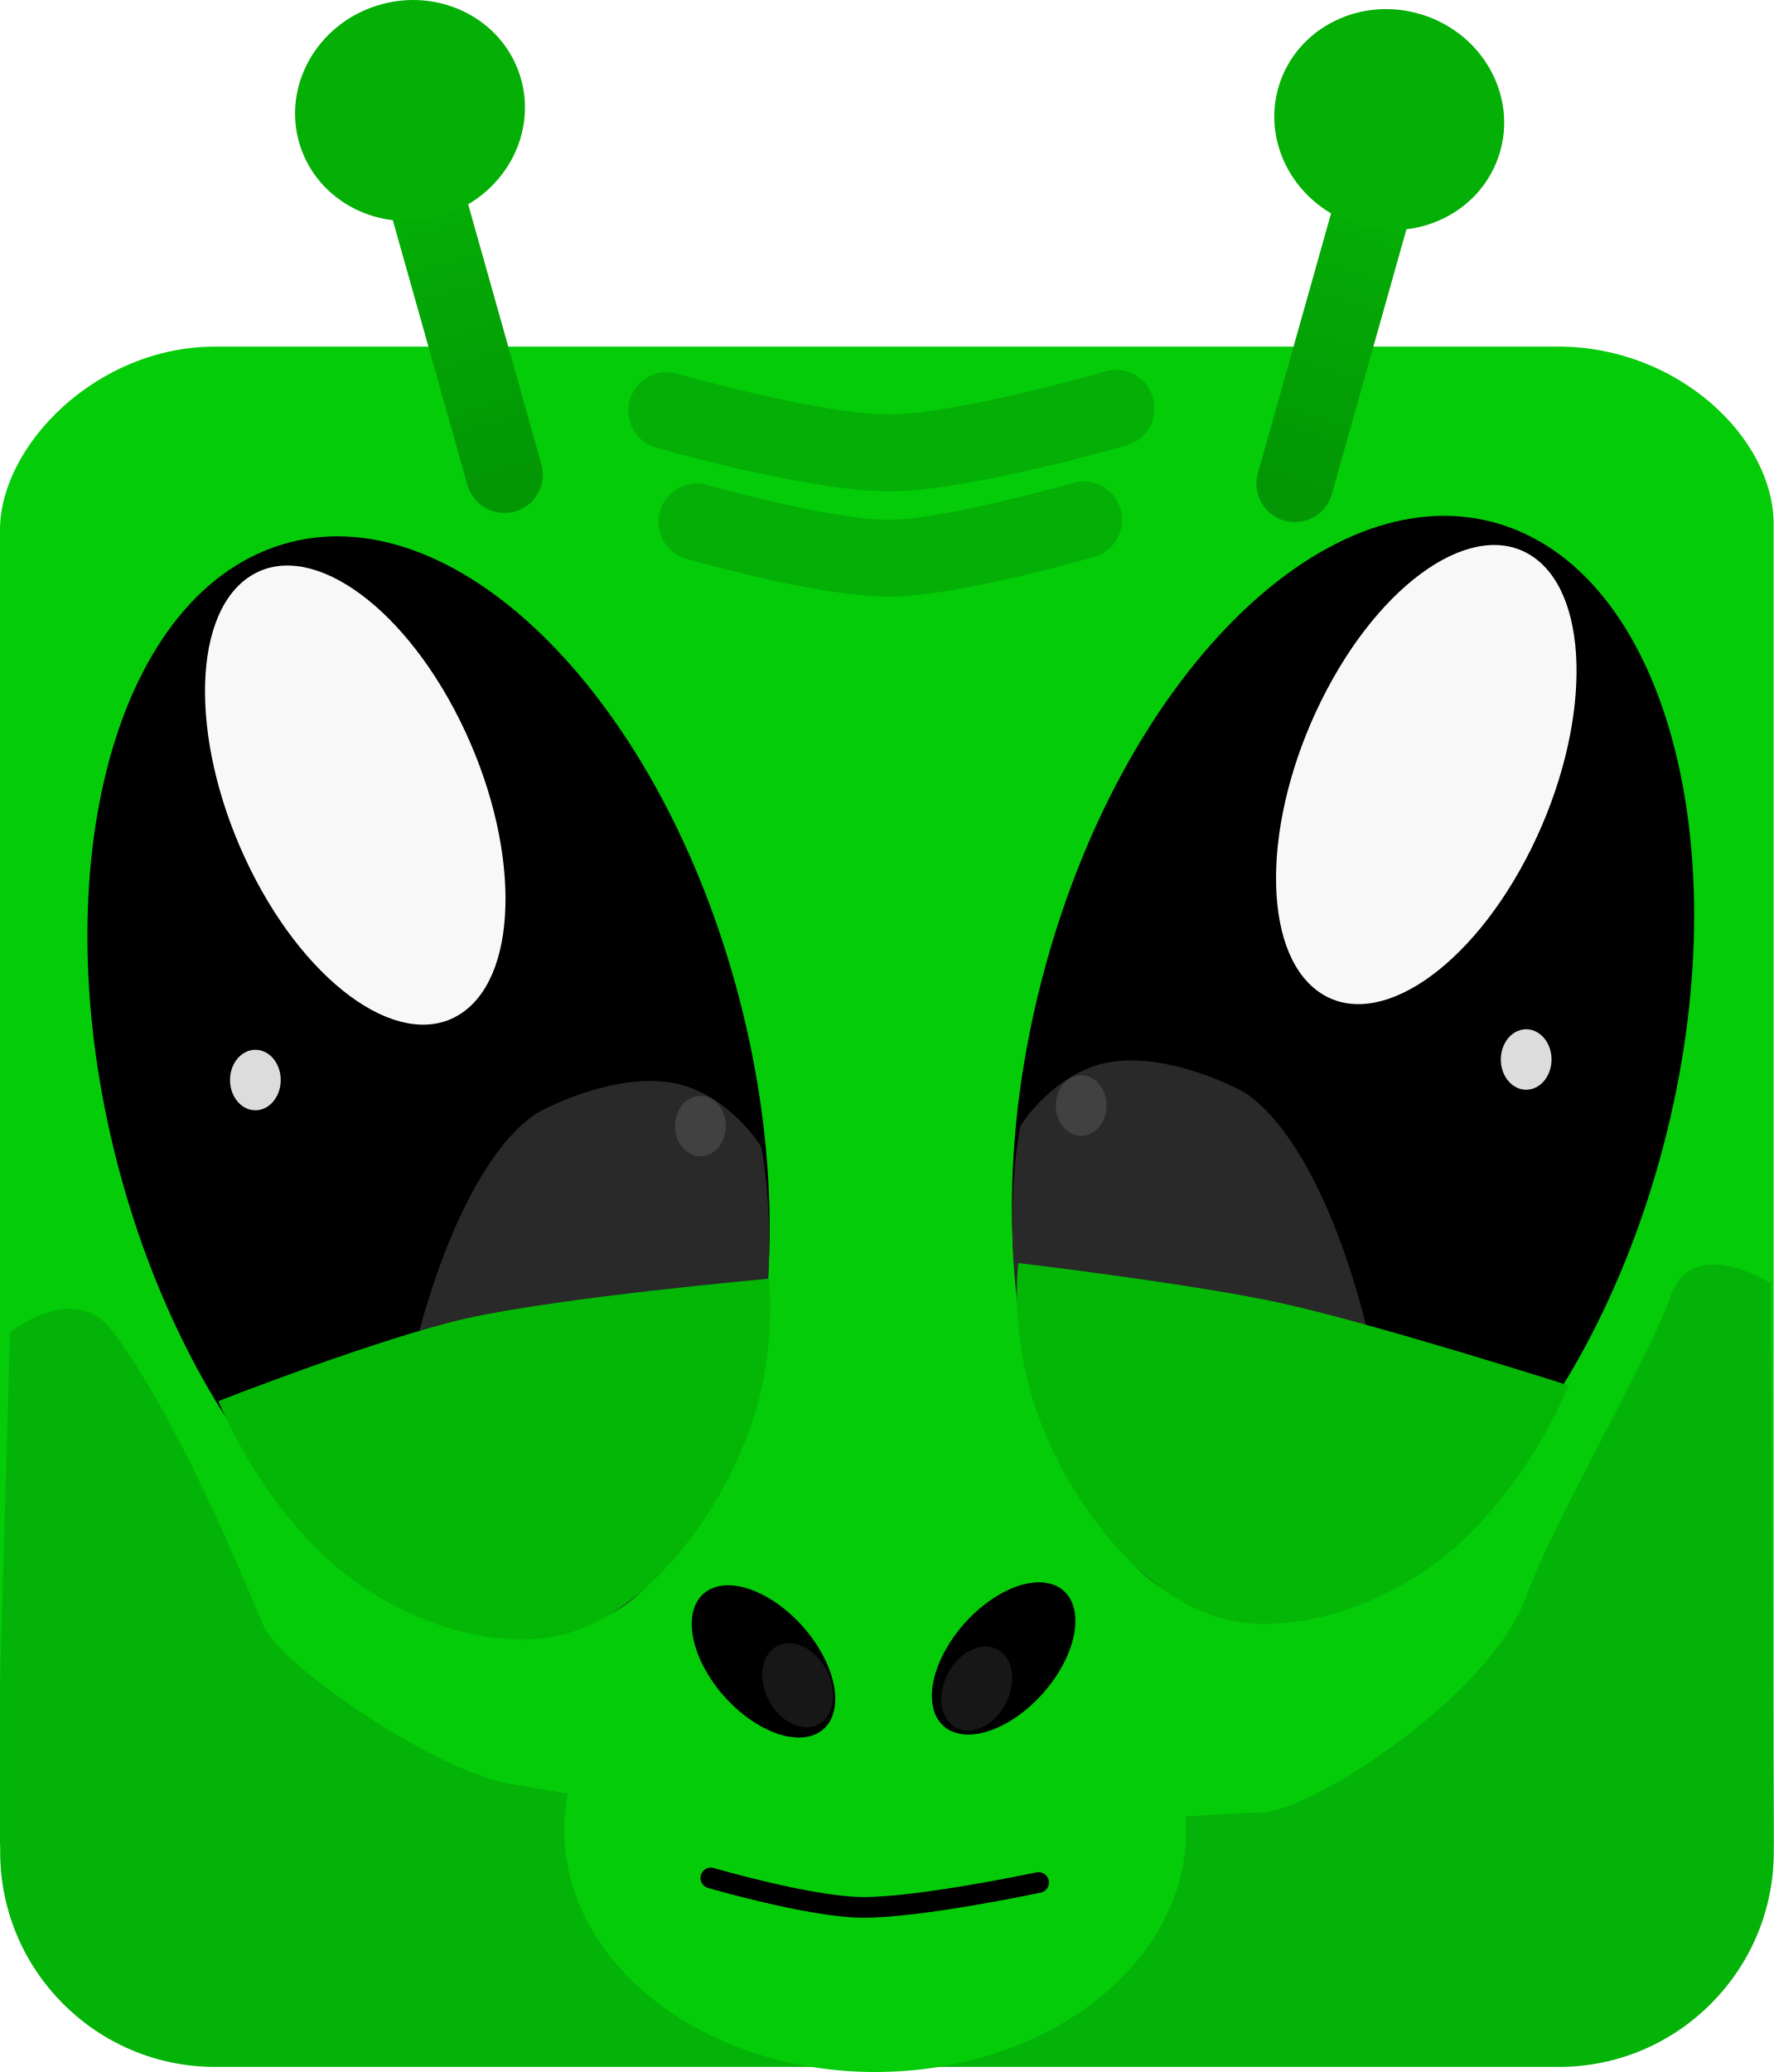
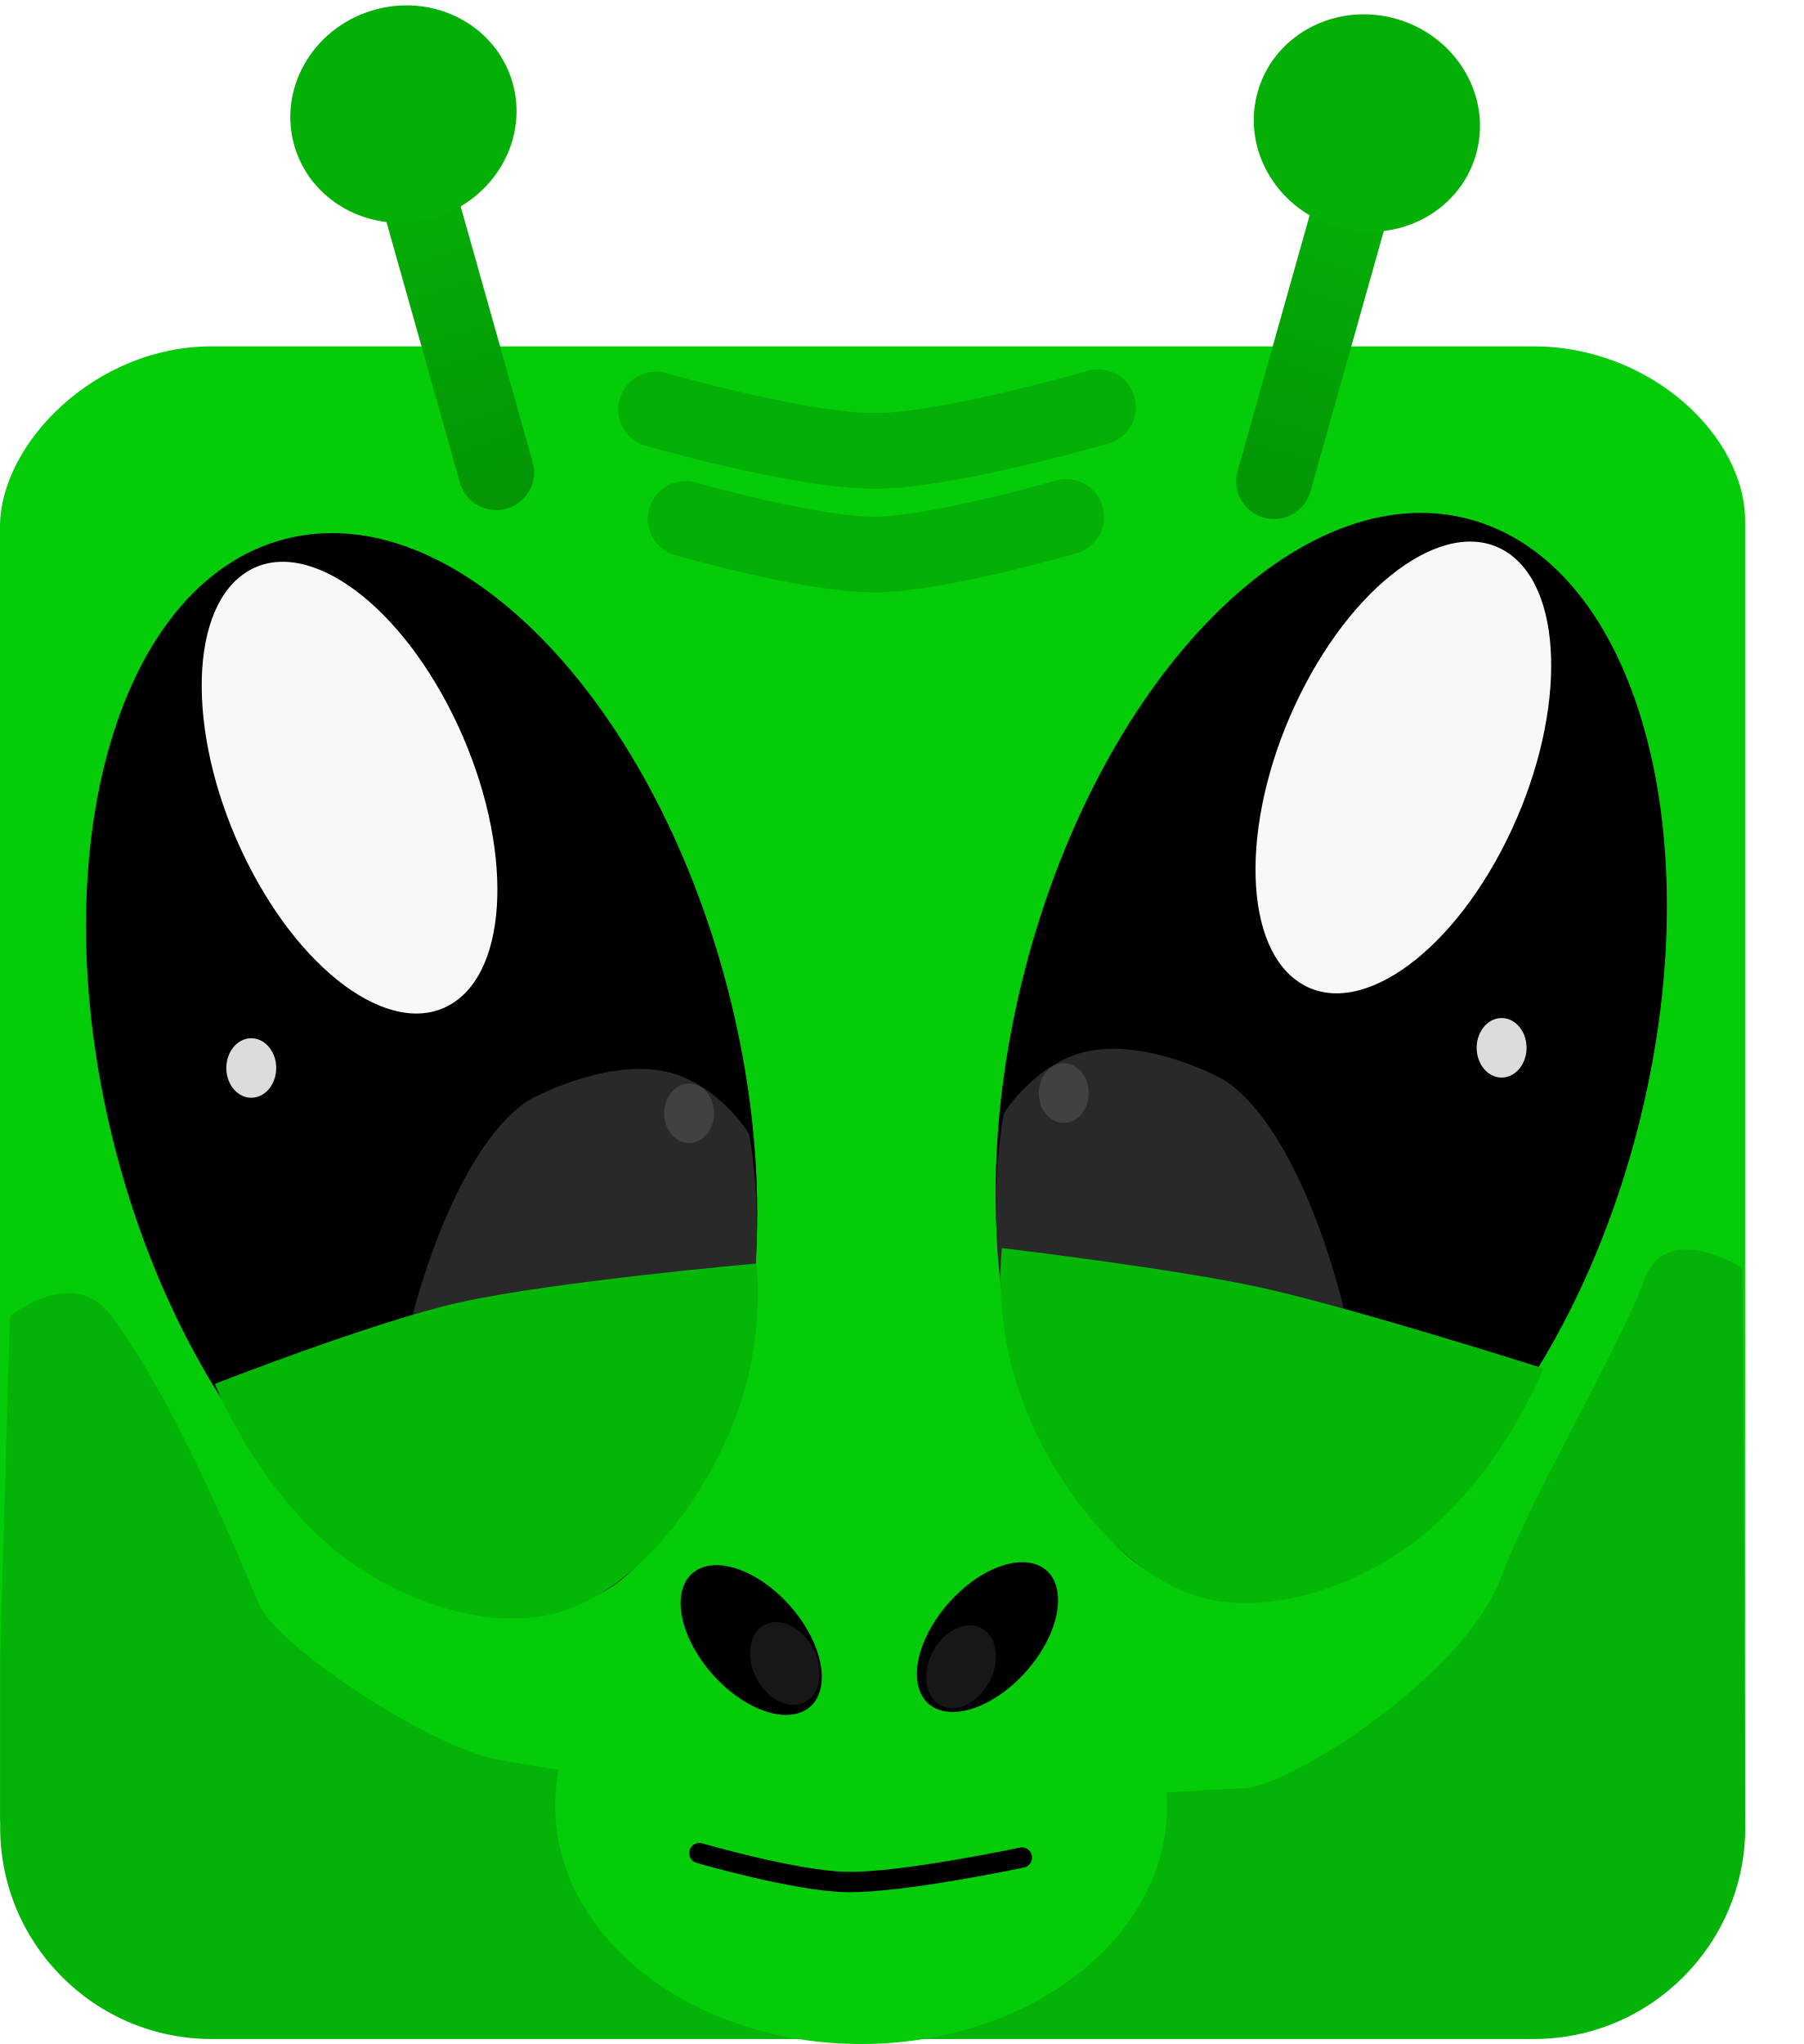
- <svg xmlns="http://www.w3.org/2000/svg" version="1.1" width="300.027" height="350.378" viewBox="0,0,300.027,350.378">
+ <svg xmlns="http://www.w3.org/2000/svg" version="1.1" width="310.041" height="351.299" viewBox="0,-0.921,310.041,351.299">
  <defs>
    <linearGradient x1="1594.711" y1="6407.204" x2="777.832" y2="8272.719" gradientUnits="userSpaceOnUse" id="color-1">
      <stop offset="0" stop-color="#fabc2e" stop-opacity="0.1" />
      <stop offset="1" stop-color="#f27ba5" />
    </linearGradient>
    <linearGradient x1="161.003" y1="36.723" x2="175.925" y2="84.869" gradientUnits="userSpaceOnUse" id="color-2">
      <stop offset="0" stop-color="#04af06" />
      <stop offset="1" stop-color="#039705" />
    </linearGradient>
    <linearGradient x1="153.832" y1="5.732" x2="164.847" y2="41.271" gradientUnits="userSpaceOnUse" id="color-3">
      <stop offset="0" stop-color="#04af06" />
      <stop offset="1" stop-color="#04af06" />
    </linearGradient>
    <linearGradient x1="323.303" y1="38.261" x2="308.381" y2="86.407" gradientUnits="userSpaceOnUse" id="color-4">
      <stop offset="0" stop-color="#04af06" />
      <stop offset="1" stop-color="#039705" />
    </linearGradient>
    <linearGradient x1="330.475" y1="7.27" x2="319.46" y2="42.809" gradientUnits="userSpaceOnUse" id="color-5">
      <stop offset="0" stop-color="#04af06" />
      <stop offset="1" stop-color="#04af06" />
    </linearGradient>
  </defs>
  <g transform="translate(-89.98643,-4.81086)">
    <g data-paper-data="{&quot;isPaintingLayer&quot;:true}" fill-rule="nonzero" stroke-linejoin="miter" stroke-miterlimit="10" stroke-dasharray="" stroke-dashoffset="0" style="mix-blend-mode: normal">
      <path d="M125.366,331.811c-20.092,0 -35.38,-15 -35.38,-15c0,0 0,-182.832 0,-222.39c0,-14.221 16.288,-31 36.38,-31h227.24c20.092,0 36.38,15.364 36.38,30c0,39.94 0,223.39 0,223.39c0,0 -16.288,9 -36.38,9z" fill="#04cc08" stroke="none" stroke-width="1" stroke-linecap="butt" />
      <path d="M90.766,271.671c0,-7.66 7.875,-13.87 17.59,-13.87c9.715,0 17.59,6.21 17.59,13.87c0,7.66 -7.875,13.87 -17.59,13.87c-9.715,0 -17.59,-6.21 -17.59,-13.87z" fill="url(#color-1)" stroke="none" stroke-width="1" stroke-linecap="butt" />
      <path d="M353.634,354.332h-227.24c-20.092,0 -36.38,-16.288 -36.38,-36.38v-29.48l1.675,-58.364c0,0 10.86,-8.803 17.319,-0.195c11.053,14.729 21.398,40.089 25.548,49.791c2.935,6.862 28.963,24.486 41.482,26.718c63.522,11.33 115.816,4.973 127.486,4.856c7.85,-0.079 38.34,-19.291 44.627,-36.533c4.856,-13.318 20.358,-39.382 24.423,-50.755c3.787,-10.598 16.909,-2.191 16.909,-2.191l0.531,96.154c0,20.092 -16.288,36.38 -36.38,36.38z" fill="#04b307" stroke="#000000" stroke-width="0" stroke-linecap="butt" />
      <path d="M290.63,314.281c0,22.593 -23.548,40.908 -52.596,40.908c-29.048,0 -52.596,-18.315 -52.596,-40.908c0,-22.593 23.548,-40.908 52.596,-40.908c29.048,0 52.596,18.315 52.596,40.908z" fill="#04cc08" stroke="none" stroke-width="0" stroke-linecap="butt" />
      <path d="M278.76,73.871c0,0 -25.693,7.454 -38.195,7.518c-12.823,0.065 -37.803,-7.132 -37.803,-7.132" fill="none" stroke="#04af06" stroke-width="13" stroke-linecap="round" />
      <path d="M228.21,283.075c4.446,6.952 3.983,13.791 -1.033,15.273c-5.016,1.483 -12.687,-2.951 -17.133,-9.903c-4.446,-6.952 -3.983,-13.791 1.033,-15.273c5.016,-1.483 12.687,2.951 17.133,9.903z" fill="#000000" stroke="none" stroke-width="0" stroke-linecap="butt" />
      <path d="M267.796,272.667c5.016,1.483 5.479,8.321 1.033,15.273c-4.446,6.952 -12.117,11.386 -17.133,9.903c-5.016,-1.483 -5.479,-8.321 -1.033,-15.273c4.446,-6.952 12.117,-11.386 17.133,-9.903z" data-paper-data="{&quot;index&quot;:null}" fill="#000000" stroke="none" stroke-width="0" stroke-linecap="butt" />
      <path d="M229.797,287.222c1.932,3.665 1.313,7.788 -1.382,9.208c-2.695,1.42 -6.446,-0.4 -8.378,-4.065c-1.932,-3.665 -1.313,-7.788 1.382,-9.208c2.695,-1.42 6.446,0.4 8.378,4.065z" fill="#171717" stroke="none" stroke-width="0" stroke-linecap="butt" />
      <path d="M258.701,283.72c2.695,1.42 3.314,5.543 1.382,9.208c-1.932,3.665 -5.682,5.485 -8.378,4.065c-2.695,-1.42 -3.314,-5.543 -1.382,-9.208c1.932,-3.665 5.682,-5.485 8.378,-4.065z" data-paper-data="{&quot;index&quot;:null}" fill="#171717" stroke="none" stroke-width="0" stroke-linecap="butt" />
      <path d="M265.655,323.147c0,0 -20.412,4.336 -29.999,4.203c-8.828,-0.123 -25.434,-4.973 -25.434,-4.973" fill="none" stroke="#000000" stroke-width="3.5" stroke-linecap="round" />
      <path d="M273.276,92.726c0,0 -22.114,6.416 -32.874,6.471c-11.036,0.056 -32.537,-6.138 -32.537,-6.138" fill="none" stroke="#04af06" stroke-width="13" stroke-linecap="round" />
      <path d="M175.302,85.062l-13.676,-48.532" fill="none" stroke="url(#color-2)" stroke-width="13" stroke-linecap="round" />
      <path d="M177.984,17.722c3.042,9.814 -2.84,20.357 -13.138,23.548c-10.297,3.192 -21.111,-2.177 -24.153,-11.99c-3.042,-9.814 2.84,-20.357 13.138,-23.548c10.297,-3.192 21.111,2.177 24.153,11.99z" fill="url(#color-3)" stroke="#04af06" stroke-width="0" stroke-linecap="butt" />
      <path d="M343.873,93.499c28.704,8.988 40.769,56.902 26.947,107.019c-13.822,50.117 -48.296,83.458 -77,74.47c-28.704,-8.988 -40.769,-56.902 -26.947,-107.019c13.822,-50.117 48.296,-83.458 77,-74.47z" data-paper-data="{&quot;index&quot;:null}" fill="#000000" stroke="none" stroke-width="0" stroke-linecap="butt" />
      <path d="M349.411,99.048c9.812,6.901 9.63,28.947 -0.407,49.24c-10.037,20.294 -26.129,31.15 -35.941,24.249c-9.812,-6.901 -9.63,-28.947 0.407,-49.24c10.037,-20.294 26.129,-31.15 35.941,-24.249z" data-paper-data="{&quot;index&quot;:null}" fill="#f8f8f8" stroke="none" stroke-width="0" stroke-linecap="butt" />
      <path d="M277.493,184.464c10.327,-1.86 22.53,4.766 23.102,5.146c19.829,13.197 31.308,77.919 19.687,82.181c-4.716,1.73 -23.913,10.939 -36.792,-0.728c-7.952,-7.204 -15.489,-20.025 -19.123,-33.831c-4.053,-15.396 -3.653,-31.947 -1.822,-41.849c0.088,-0.478 5.917,-9.293 14.948,-10.92z" data-paper-data="{&quot;index&quot;:null}" fill="#292929" stroke="none" stroke-width="0" stroke-linecap="butt" />
      <path d="M281.591,250.05c-0.345,-2.795 1.275,-5.394 3.619,-5.806c2.344,-0.412 4.524,1.52 4.869,4.315c0.345,2.795 -1.275,5.394 -3.619,5.806c-2.344,0.412 -4.524,-1.52 -4.869,-4.315z" fill="#414141" stroke="none" stroke-width="0.5" stroke-linecap="butt" />
      <path d="M268.617,192.505c-0.345,-2.795 1.275,-5.394 3.619,-5.806c2.344,-0.412 4.524,1.52 4.869,4.315c0.345,2.795 -1.275,5.394 -3.619,5.806c-2.344,0.412 -4.524,-1.52 -4.869,-4.315z" fill="#414141" stroke="none" stroke-width="0.5" stroke-linecap="butt" />
      <path d="M343.887,184.72c-0.345,-2.795 1.275,-5.394 3.619,-5.806c2.344,-0.412 4.524,1.52 4.869,4.315c0.345,2.795 -1.275,5.394 -3.619,5.806c-2.344,0.412 -4.524,-1.52 -4.869,-4.315z" fill="#dcdcdc" stroke="none" stroke-width="0.5" stroke-linecap="butt" />
      <path d="M214.441,171.44c13.822,50.117 1.758,98.031 -26.947,107.019c-28.704,8.988 -63.178,-24.353 -77,-74.47c-13.822,-50.117 -1.758,-98.031 26.947,-107.019c28.704,-8.988 63.178,24.353 77,74.47z" data-paper-data="{&quot;index&quot;:null}" fill="#000000" stroke="none" stroke-width="0" stroke-linecap="butt" />
      <path d="M131.903,102.519c9.812,-6.901 25.904,3.956 35.941,24.249c10.037,20.294 10.22,42.339 0.407,49.24c-9.812,6.901 -25.904,-3.956 -35.941,-24.249c-10.037,-20.294 -10.22,-42.339 -0.407,-49.24z" data-paper-data="{&quot;index&quot;:null}" fill="#f8f8f8" stroke="none" stroke-width="0" stroke-linecap="butt" />
      <path d="M218.768,198.854c1.831,9.902 2.23,26.453 -1.822,41.849c-3.634,13.806 -11.171,26.627 -19.123,33.831c-12.879,11.667 -32.076,2.458 -36.792,0.728c-11.621,-4.262 -0.142,-68.984 19.687,-82.181c0.572,-0.38 12.775,-7.007 23.102,-5.146c9.031,1.627 14.86,10.442 14.948,10.92z" data-paper-data="{&quot;index&quot;:null}" fill="#292929" stroke="none" stroke-width="0" stroke-linecap="butt" />
      <path d="M194.853,257.836c-2.344,-0.412 -3.964,-3.011 -3.619,-5.806c0.345,-2.795 2.525,-4.727 4.869,-4.315c2.344,0.412 3.964,3.011 3.619,5.806c-0.345,2.795 -2.525,4.727 -4.869,4.315z" fill="#414141" stroke="none" stroke-width="0.5" stroke-linecap="butt" />
      <path d="M207.827,200.291c-2.344,-0.412 -3.964,-3.011 -3.619,-5.806c0.345,-2.795 2.525,-4.727 4.869,-4.315c2.344,0.412 3.964,3.011 3.619,5.806c-0.345,2.795 -2.525,4.727 -4.869,4.315z" fill="#414141" stroke="none" stroke-width="0.5" stroke-linecap="butt" />
      <path d="M132.557,192.506c-2.344,-0.412 -3.964,-3.011 -3.619,-5.806c0.345,-2.795 2.525,-4.727 4.869,-4.315c2.344,0.412 3.964,3.011 3.619,5.806c-0.345,2.795 -2.525,4.727 -4.869,4.315z" fill="#dcdcdc" stroke="none" stroke-width="0.5" stroke-linecap="butt" />
      <path d="M309.004,86.6l13.676,-48.532" data-paper-data="{&quot;index&quot;:null}" fill="none" stroke="url(#color-4)" stroke-width="13" stroke-linecap="round" />
      <path d="M330.475,7.27c10.297,3.192 16.179,13.735 13.138,23.548c-3.042,9.814 -13.855,15.182 -24.153,11.99c-10.297,-3.192 -16.179,-13.735 -13.138,-23.548c3.042,-9.814 13.855,-15.182 24.153,-11.99z" data-paper-data="{&quot;index&quot;:null}" fill="url(#color-5)" stroke="#04af06" stroke-width="0" stroke-linecap="butt" />
      <path d="M126.926,241.738c0,0 27.398,-10.746 42.106,-14.014c16.187,-3.598 51.003,-6.679 51.003,-6.679c0,0 1.545,11.951 -3.157,25.267c-5.143,14.564 -17.114,30.759 -30.972,34.735c-12.12,3.477 -28.755,-2.243 -39.689,-11.855c-12.997,-11.427 -19.291,-27.453 -19.291,-27.453z" data-paper-data="{&quot;index&quot;:null}" fill="#04b707" stroke="none" stroke-width="0" stroke-linecap="butt" />
      <path d="M336.047,266.541c-10.933,9.613 -27.569,15.332 -39.689,11.855c-13.857,-3.975 -25.829,-20.171 -30.972,-34.735c-4.702,-13.316 -3.157,-25.267 -3.157,-25.267c0,0 29.884,3.538 44.711,6.833c16.104,3.579 48.397,13.861 48.397,13.861c0,0 -6.294,16.026 -19.291,27.453z" data-paper-data="{&quot;index&quot;:null}" fill="#04b707" stroke="none" stroke-width="0" stroke-linecap="butt" />
    </g>
  </g>
</svg>
